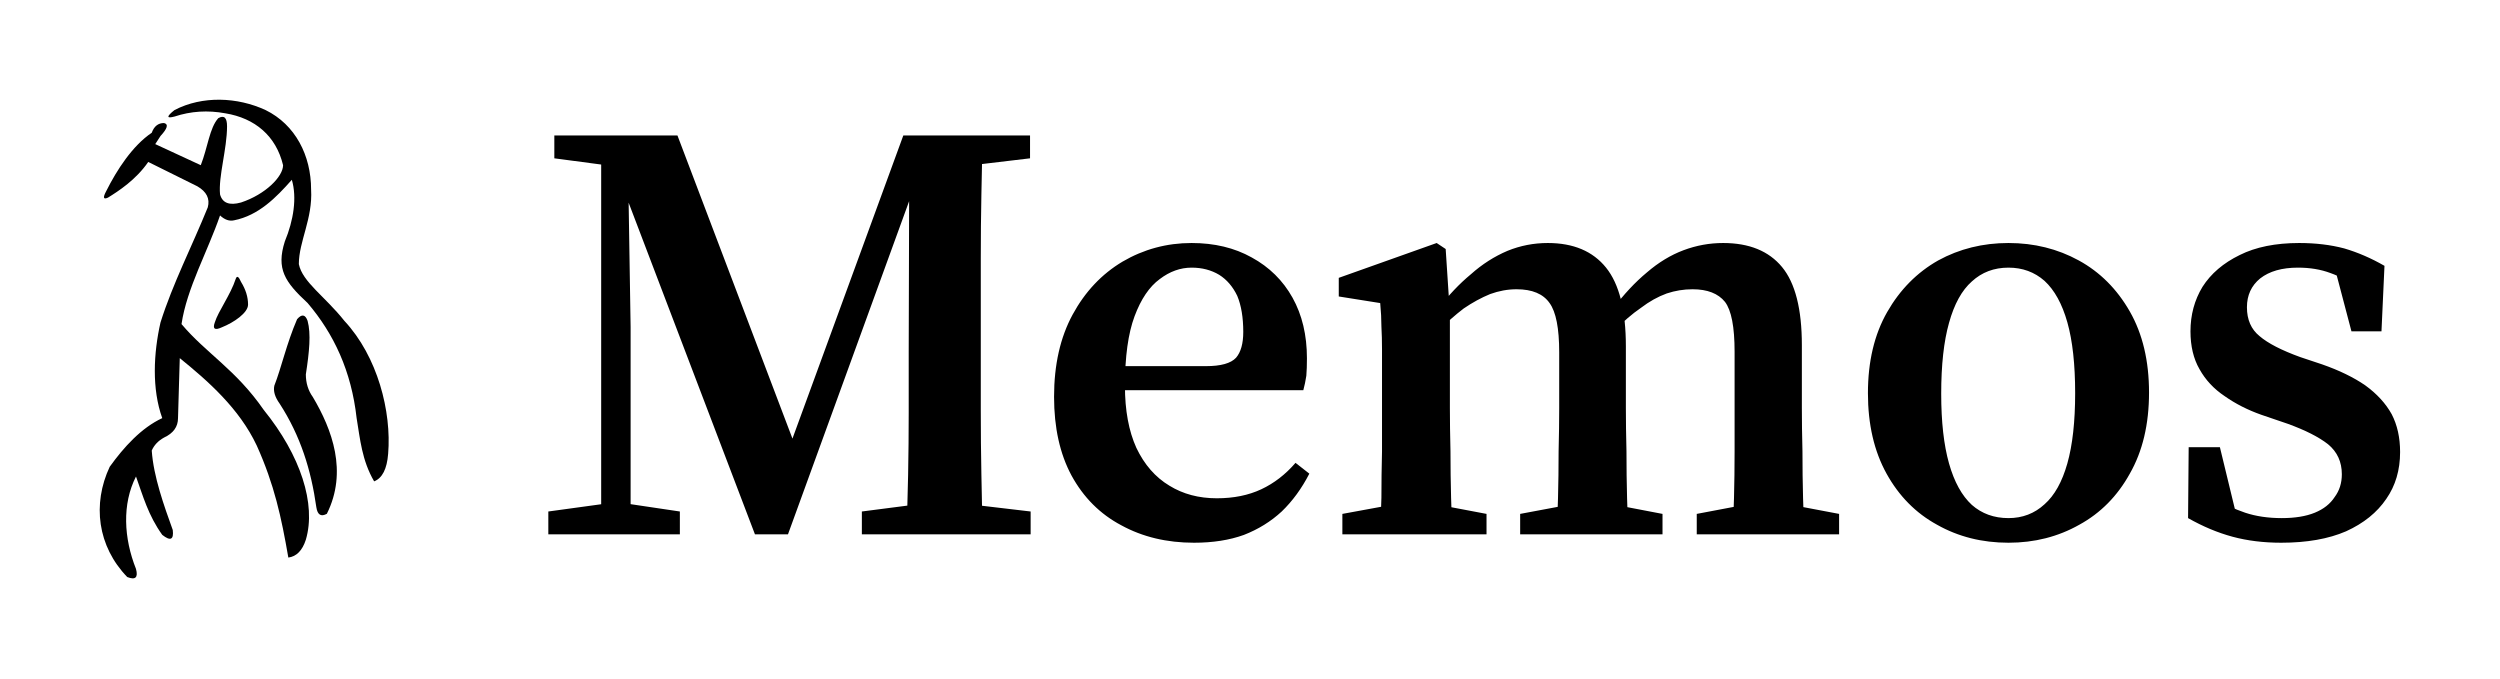
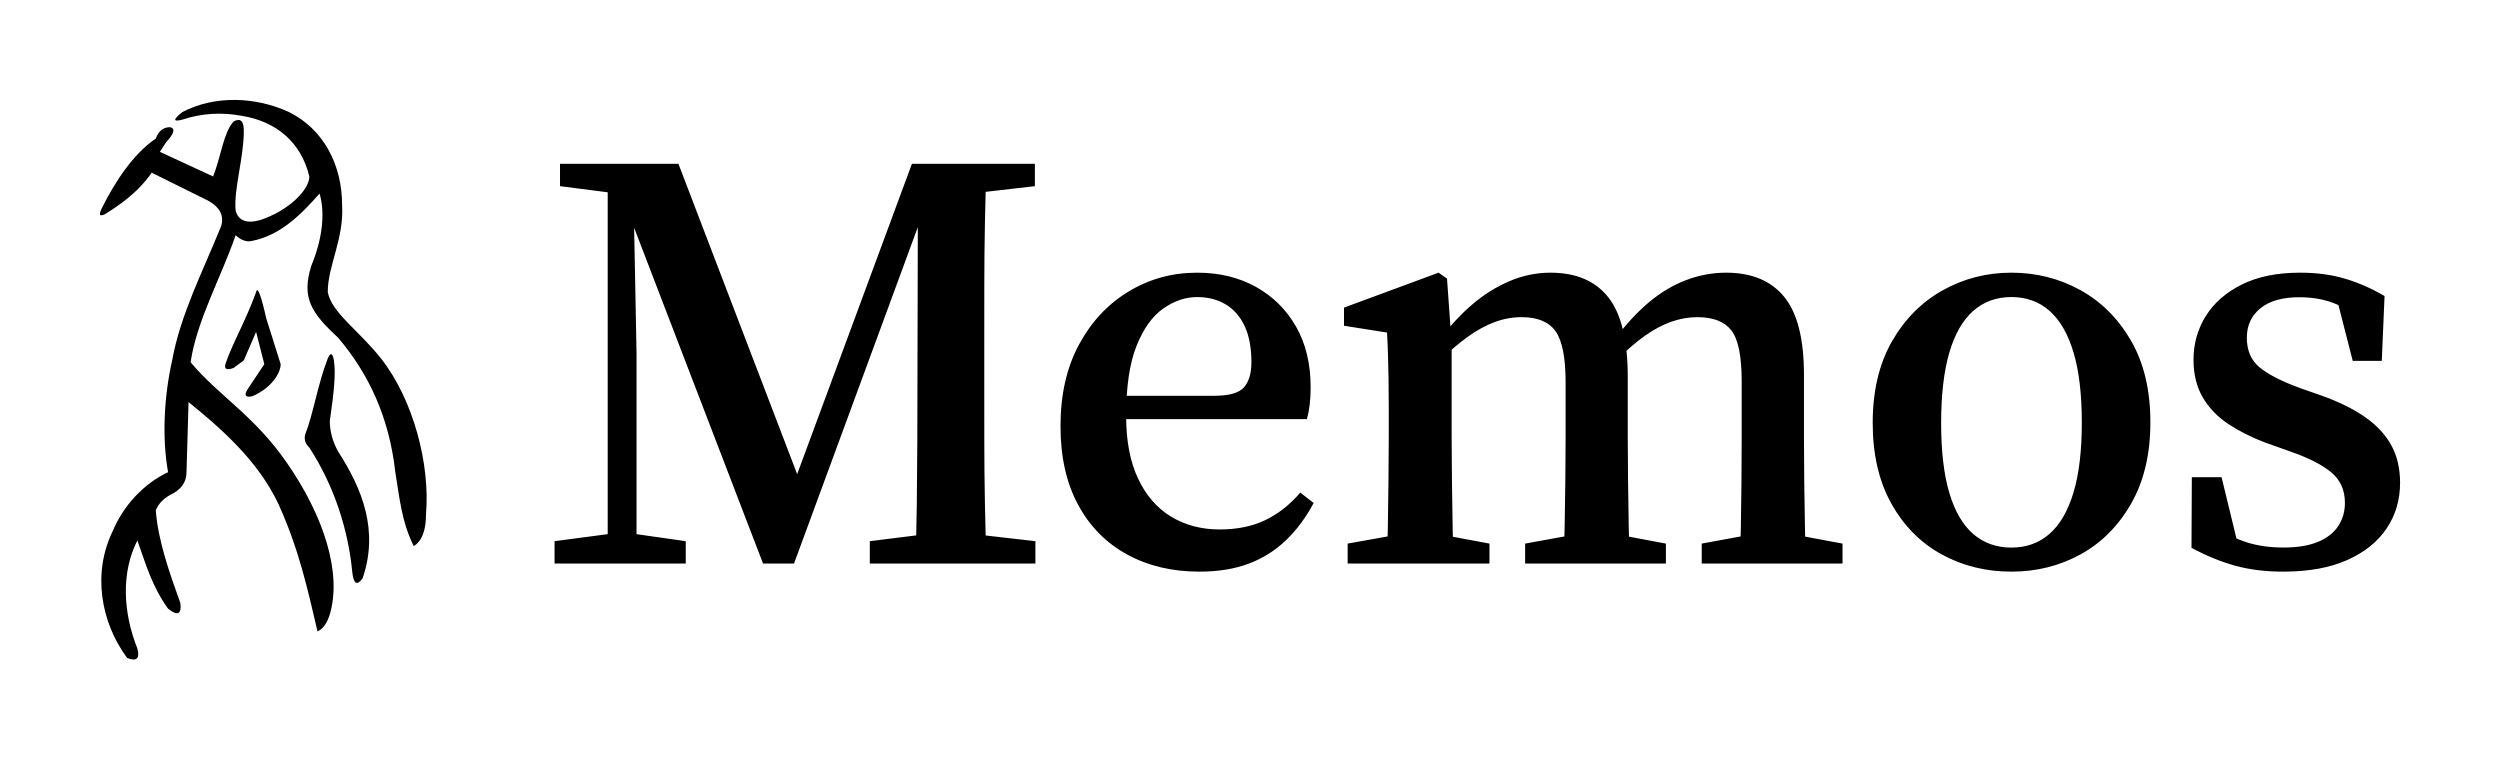
- <svg xmlns="http://www.w3.org/2000/svg" width="125.357" height="34.0" viewBox="0 0 125.357 34.0" role="img" aria-label="Memos — Source Serif 4 Semibold">
-   <g transform="translate(5.0 5.0)">
-     <path transform="translate(-7.496947 -3.097241) scale(0.05768512)" d="M194.98 62.685C219.334 50 249.777 51.41 274.131 62.685C300.008 75.369 313.707 102.148 313.707 131.745C315.229 157.114 303.052 176.846 303.052 196.577C306.096 212.081 325.884 224.765 342.628 245.906C371.549 276.913 383.726 324.833 380.682 361.477Q379.16 381.208 368.505 385.437C357.849 367.114 356.327 348.792 353.283 330.47C348.717 289.598 333.495 257.182 310.663 230.403C290.875 212.081 283.264 200.806 290.875 176.846C298.486 158.524 301.53 138.792 296.964 123.289C283.264 138.792 268.043 154.296 246.733 158.524Q240.644 159.933 234.555 154.296C223.9 185.302 205.635 217.718 201.068 248.725C222.378 274.094 248.255 288.188 272.609 323.423C304.574 362.886 318.274 405.168 309.141 436.175Q304.574 450.269 293.919 451.678C287.831 416.443 281.742 388.255 266.521 354.43C251.299 322.014 223.9 298.054 199.546 278.322L198.024 330.47Q198.024 341.745 185.847 347.383Q178.236 351.611 175.192 358.658C176.714 381.208 185.847 406.577 193.458 427.718Q194.98 440.403 184.325 431.947C172.147 415.034 167.581 398.121 161.492 381.208C149.315 405.168 150.837 434.765 161.492 461.544Q164.537 472.819 153.882 468.591C128.005 441.812 123.439 405.168 138.66 372.752C150.837 355.839 166.059 338.926 184.325 330.47C175.192 305.101 176.714 274.094 182.802 247.316C193.458 213.49 210.201 181.074 223.9 147.249Q226.945 135.973 214.768 128.926L172.147 107.786C161.492 123.289 146.271 133.155 137.138 138.792Q131.049 141.611 135.616 133.155C144.749 114.833 158.448 93.692 175.192 82.416Q178.236 73.96 185.847 73.96Q191.935 75.369 182.802 85.235L178.236 92.282L217.812 110.604C223.9 95.101 225.423 78.188 233.033 69.732Q240.644 65.504 240.644 76.779C240.644 96.51 233.033 120.47 234.555 135.973Q237.6 147.249 252.821 143.02C274.131 135.973 289.353 120.47 289.353 110.604C283.264 85.235 264.998 69.732 239.122 65.504Q216.29 61.275 194.98 68.322Q184.325 71.141 194.98 62.685ZM248.255 209.262C243.688 223.356 233.033 237.45 229.989 247.316Q226.945 255.772 236.078 251.544C246.733 247.316 258.91 238.859 258.91 231.812Q258.91 221.947 252.821 212.081Q249.777 205.034 248.255 209.262ZM301.53 244.497C292.397 265.638 287.831 286.779 281.742 302.282Q280.22 309.329 286.309 317.786C304.574 345.973 313.707 375.571 318.274 407.987Q319.796 417.853 327.407 413.624C345.672 376.98 331.973 340.336 315.229 312.148Q309.141 303.692 309.141 292.416C312.185 272.685 313.707 257.182 310.663 245.906Q307.619 237.45 301.53 244.497Z" fill="currentColor" fill-rule="evenodd" />
-     <g transform="translate(21.56088 21.79235)">
-       <path d="M0.031 0.0V-0.038L0.133 -0.052H0.156L0.25 -0.038V0.0ZM0.041 -0.626V-0.664H0.164L0.165 -0.611H0.154ZM0.119 0.0V-0.66H0.163L0.168 -0.345V0.0ZM0.375 0.0 0.14 -0.617H0.131V-0.664H0.246L0.452 -0.121H0.423L0.43 -0.139L0.622 -0.664H0.666V-0.622H0.657L0.646 -0.594L0.43 0.0ZM0.553 0.0V-0.038L0.669 -0.053H0.707L0.834 -0.038V0.0ZM0.627 0.0Q0.629 -0.048 0.63 -0.099Q0.631 -0.151 0.631 -0.203Q0.631 -0.255 0.631 -0.304L0.632 -0.664H0.754Q0.753 -0.617 0.752 -0.565Q0.751 -0.513 0.751 -0.46Q0.751 -0.407 0.751 -0.354V-0.311Q0.751 -0.259 0.751 -0.206Q0.751 -0.152 0.752 -0.1Q0.753 -0.048 0.754 0.0ZM0.683 -0.611V-0.664H0.833V-0.626L0.707 -0.611ZM1.106 0.014Q1.038 0.014 0.985 -0.015Q0.932 -0.043 0.902 -0.098Q0.873 -0.152 0.873 -0.229Q0.873 -0.309 0.904 -0.366Q0.935 -0.423 0.987 -0.454Q1.04 -0.485 1.102 -0.485Q1.159 -0.485 1.202 -0.461Q1.246 -0.437 1.27 -0.394Q1.294 -0.351 1.294 -0.293Q1.294 -0.276 1.293 -0.264Q1.291 -0.251 1.288 -0.24H0.921V-0.28H1.126Q1.163 -0.28 1.176 -0.294Q1.188 -0.308 1.188 -0.337Q1.188 -0.373 1.178 -0.397Q1.167 -0.42 1.148 -0.432Q1.128 -0.444 1.102 -0.444Q1.074 -0.444 1.049 -0.425Q1.023 -0.406 1.007 -0.363Q0.991 -0.32 0.991 -0.247Q0.991 -0.186 1.01 -0.144Q1.03 -0.102 1.065 -0.081Q1.099 -0.06 1.144 -0.06Q1.186 -0.06 1.218 -0.075Q1.25 -0.09 1.275 -0.119L1.298 -0.101Q1.279 -0.064 1.252 -0.038Q1.225 -0.013 1.189 0.001Q1.153 0.014 1.106 0.014ZM1.353 0.0V-0.034L1.451 -0.052H1.498L1.593 -0.034V0.0ZM1.416 0.0Q1.417 -0.023 1.418 -0.061Q1.418 -0.098 1.419 -0.138Q1.419 -0.179 1.419 -0.21V-0.259Q1.419 -0.287 1.419 -0.308Q1.419 -0.328 1.418 -0.346Q1.418 -0.364 1.416 -0.385L1.347 -0.396V-0.427L1.51 -0.485L1.525 -0.475L1.532 -0.368V-0.365V-0.21Q1.532 -0.179 1.533 -0.138Q1.533 -0.098 1.534 -0.061Q1.535 -0.023 1.536 0.0ZM1.649 0.0V-0.034L1.745 -0.052H1.792L1.886 -0.034V0.0ZM1.71 0.0Q1.711 -0.023 1.712 -0.06Q1.713 -0.098 1.713 -0.138Q1.714 -0.178 1.714 -0.21V-0.303Q1.714 -0.363 1.698 -0.385Q1.682 -0.408 1.643 -0.408Q1.621 -0.408 1.599 -0.4Q1.577 -0.391 1.555 -0.376Q1.534 -0.36 1.512 -0.338L1.503 -0.376H1.513Q1.538 -0.409 1.567 -0.433Q1.595 -0.458 1.628 -0.472Q1.66 -0.485 1.695 -0.485Q1.759 -0.485 1.792 -0.444Q1.825 -0.403 1.825 -0.313V-0.21Q1.825 -0.178 1.826 -0.138Q1.826 -0.098 1.827 -0.06Q1.828 -0.023 1.829 0.0ZM1.943 0.0V-0.034L2.038 -0.052H2.085L2.18 -0.034V0.0ZM2.003 0.0Q2.004 -0.023 2.005 -0.06Q2.006 -0.098 2.006 -0.138Q2.006 -0.178 2.006 -0.21V-0.304Q2.006 -0.366 1.99 -0.387Q1.973 -0.408 1.936 -0.408Q1.914 -0.408 1.893 -0.401Q1.871 -0.393 1.85 -0.377Q1.828 -0.362 1.805 -0.338L1.794 -0.375H1.803Q1.831 -0.412 1.86 -0.436Q1.889 -0.461 1.921 -0.473Q1.953 -0.485 1.987 -0.485Q2.052 -0.485 2.085 -0.445Q2.118 -0.405 2.118 -0.315V-0.21Q2.118 -0.178 2.119 -0.138Q2.119 -0.098 2.12 -0.06Q2.121 -0.023 2.122 0.0ZM2.462 0.014Q2.396 0.014 2.343 -0.016Q2.29 -0.045 2.259 -0.101Q2.228 -0.157 2.228 -0.235Q2.228 -0.314 2.26 -0.37Q2.292 -0.426 2.345 -0.456Q2.398 -0.485 2.462 -0.485Q2.526 -0.485 2.579 -0.456Q2.632 -0.427 2.664 -0.371Q2.696 -0.315 2.696 -0.236Q2.696 -0.157 2.664 -0.101Q2.633 -0.045 2.58 -0.016Q2.527 0.014 2.462 0.014ZM2.462 -0.027Q2.497 -0.027 2.522 -0.05Q2.547 -0.072 2.56 -0.118Q2.573 -0.164 2.573 -0.235Q2.573 -0.307 2.56 -0.353Q2.547 -0.399 2.522 -0.422Q2.497 -0.444 2.462 -0.444Q2.426 -0.444 2.401 -0.421Q2.376 -0.399 2.363 -0.352Q2.35 -0.306 2.35 -0.234Q2.35 -0.164 2.363 -0.118Q2.376 -0.072 2.401 -0.049Q2.426 -0.027 2.462 -0.027ZM2.916 0.014Q2.872 0.014 2.835 0.004Q2.798 -0.006 2.761 -0.027L2.762 -0.145H2.814L2.845 -0.017H2.802V-0.062Q2.829 -0.045 2.856 -0.036Q2.883 -0.027 2.917 -0.027Q2.95 -0.027 2.972 -0.036Q2.994 -0.045 3.005 -0.062Q3.017 -0.078 3.017 -0.1Q3.017 -0.131 2.994 -0.15Q2.971 -0.168 2.927 -0.184L2.883 -0.199Q2.849 -0.211 2.822 -0.23Q2.795 -0.248 2.78 -0.275Q2.765 -0.301 2.765 -0.338Q2.765 -0.379 2.785 -0.412Q2.806 -0.445 2.847 -0.465Q2.887 -0.485 2.946 -0.485Q2.987 -0.485 3.021 -0.476Q3.055 -0.466 3.088 -0.447L3.083 -0.338H3.033L3.003 -0.452H3.045V-0.409Q3.021 -0.427 2.998 -0.435Q2.974 -0.444 2.944 -0.444Q2.904 -0.444 2.881 -0.426Q2.859 -0.408 2.859 -0.378Q2.859 -0.347 2.88 -0.33Q2.901 -0.312 2.948 -0.295L2.984 -0.283Q3.027 -0.268 3.056 -0.248Q3.085 -0.227 3.1 -0.2Q3.114 -0.173 3.114 -0.137Q3.114 -0.092 3.091 -0.059Q3.068 -0.025 3.024 -0.005Q2.98 0.014 2.916 0.014Z" transform="scale(30.11777)" fill="currentColor" />
-     </g>
+ <svg xmlns="http://www.w3.org/2000/svg" width="125.091" height="38" viewBox="0 0 625.457 190" role="img" aria-label="Memos">
+   <g transform="translate(25 25)">
+     <path d="M196.985 74.899C219.831 63 248.39 64.322 271.237 74.899C295.511 86.799 308.362 111.919 308.362 139.684C309.79 163.483 298.367 181.993 298.367 200.503C301.223 215.047 319.786 226.946 335.493 246.778C358.34 275.866 369.763 320.819 366.907 355.195Q366.907 372.382 358.34 377.671C349.772 360.483 348.344 343.295 345.488 326.107C341.205 287.765 326.925 257.356 305.507 232.235C286.944 215.047 279.804 204.47 286.944 181.993C294.083 164.805 296.939 146.295 292.655 131.752C279.804 146.295 265.525 160.839 245.534 164.805Q239.822 166.127 234.111 160.839C224.115 189.926 206.98 220.335 202.696 249.423C222.687 273.221 246.962 286.443 269.809 319.497C295.511 356.517 308.362 396.181 299.795 425.268Q296.939 434.523 291.227 437.168C284.088 406.758 278.376 380.315 264.097 348.584C249.818 318.174 224.115 295.698 201.269 277.188L199.841 326.107Q199.841 336.684 188.417 341.973Q181.278 345.94 178.422 352.55C179.85 373.705 188.417 397.503 195.557 417.336Q196.985 429.235 186.989 421.302C175.566 405.436 171.282 389.57 165.571 373.705C154.147 396.181 155.575 423.946 165.571 449.067Q168.426 459.644 158.431 455.678C139.868 430.557 134.156 396.181 148.436 367.094C155.575 349.906 169.854 334.04 186.989 326.107C182.706 302.309 184.134 273.221 189.845 248.101C195.557 216.369 211.264 185.96 224.115 154.228Q226.971 143.651 215.548 137.04L175.566 117.208C165.571 131.752 151.291 141.007 142.724 146.295Q137.012 148.939 141.296 141.007C149.863 123.819 162.715 103.986 178.422 93.409Q181.278 85.476 188.417 85.476Q194.129 86.799 185.561 96.054L181.278 102.664L218.404 119.852C224.115 105.309 225.543 89.443 232.683 81.51Q239.822 77.543 239.822 88.121C239.822 106.631 232.683 129.107 234.111 143.651Q236.967 154.228 251.246 150.262C271.237 143.651 285.516 129.107 285.516 119.852C279.804 96.054 262.669 81.51 238.394 77.543Q216.976 73.577 196.985 80.188Q186.989 82.832 196.985 74.899ZM248.39 200.503C241.25 220.335 231.255 237.523 226.971 250.745Q225.543 256.033 232.683 253.389L239.822 248.101L248.39 228.268L254.102 250.745L242.678 267.933Q238.394 274.544 245.534 273.221C258.385 267.933 265.525 257.356 265.525 250.745L255.529 219.013Q249.818 193.893 248.39 200.503ZM298.367 246.778C291.227 265.288 288.372 285.121 282.66 299.664Q281.232 304.953 285.516 308.919C302.651 335.362 312.646 365.772 315.502 396.181Q316.93 408.08 322.642 400.148C334.065 367.094 322.642 338.007 305.507 311.564Q299.795 300.986 299.795 290.409C302.651 270.577 304.079 257.356 302.651 248.101Q301.223 240.168 298.367 246.778Z" transform="translate(-50.02457 -23.84047) scale(0.3587018)" fill="currentColor" fill-rule="evenodd" />
  </g>
+   <path d="M4.938 0.0V-5.591L20.277 -7.62H23.537L37.76 -5.591V0.0ZM6.302 -94.409V-100.0H24.665L24.717 -92.245H23.14ZM18.235 0.0V-99.393H24.551L25.446 -52.68V0.0ZM57.096 0.0 21.293 -93.252H19.843V-100.0H35.929L67.857 -16.558H63.517L64.491 -19.267L94.341 -100.0H100.811V-93.88H99.442L97.903 -89.819L64.849 0.0ZM83.807 0.0V-5.591L101.131 -7.755H106.329L125.237 -5.591V0.0ZM95.175 0.0Q95.476 -7.182 95.566 -14.933Q95.656 -22.685 95.692 -30.582Q95.727 -38.48 95.727 -45.926L95.857 -100.0H112.952Q112.757 -92.923 112.607 -85.104Q112.456 -77.285 112.451 -69.305Q112.445 -61.324 112.445 -53.443V-46.76Q112.445 -39.003 112.451 -30.923Q112.456 -22.843 112.607 -15.039Q112.757 -7.235 112.952 0.0ZM102.991 -92.245V-100.0H125.106V-94.409L106.329 -92.245ZM166.221 2.031Q156.052 2.031 148.188 -2.259Q140.325 -6.549 135.921 -14.699Q131.517 -22.85 131.517 -34.383Q131.517 -46.193 136.149 -54.782Q140.781 -63.37 148.577 -68.068Q156.373 -72.766 165.674 -72.766Q174.021 -72.766 180.411 -69.209Q186.802 -65.652 190.449 -59.265Q194.096 -52.878 194.096 -44.118Q194.096 -41.646 193.855 -39.691Q193.614 -37.737 193.164 -36.119H138.256V-41.963H169.937Q175.593 -41.963 177.437 -44.108Q179.28 -46.253 179.28 -50.355Q179.28 -55.749 177.605 -59.361Q175.929 -62.973 172.867 -64.817Q169.805 -66.661 165.692 -66.661Q161.299 -66.661 157.203 -63.78Q153.107 -60.9 150.522 -54.408Q147.936 -47.916 147.936 -36.846Q147.936 -27.639 150.895 -21.31Q153.853 -14.98 159.146 -11.752Q164.439 -8.524 171.356 -8.524Q177.848 -8.524 182.716 -10.847Q187.584 -13.171 191.505 -17.747L194.851 -15.141Q191.907 -9.624 187.895 -5.792Q183.882 -1.959 178.599 0.036Q173.316 2.031 166.221 2.031ZM203.358 0.0V-4.987L218.373 -7.676H224.46L238.839 -4.987V0.0ZM213.124 0.0Q213.331 -3.5 213.411 -9.13Q213.492 -14.759 213.567 -20.816Q213.642 -26.873 213.642 -31.599V-38.84Q213.642 -43.102 213.586 -46.198Q213.529 -49.294 213.454 -52.021Q213.379 -54.749 213.203 -57.788L202.443 -59.489V-64.025L226.11 -72.766L228.215 -71.283L229.373 -55.06V-54.617V-31.599Q229.373 -26.873 229.448 -20.816Q229.524 -14.759 229.621 -9.13Q229.719 -3.5 229.891 0.0ZM247.757 0.0V-4.987L262.537 -7.676H268.676L282.977 -4.987V0.0ZM257.333 0.0Q257.539 -3.5 257.642 -9.077Q257.746 -14.654 257.815 -20.711Q257.885 -26.768 257.885 -31.599V-45.359Q257.885 -54.567 255.378 -58.103Q252.871 -61.638 246.874 -61.638Q243.461 -61.638 240.134 -60.405Q236.807 -59.173 233.503 -56.793Q230.199 -54.413 226.764 -51.079L225.226 -56.35H226.677Q230.3 -61.218 234.632 -64.9Q238.964 -68.583 243.915 -70.675Q248.866 -72.766 254.068 -72.766Q263.708 -72.766 268.57 -66.6Q273.432 -60.434 273.432 -46.699V-31.599Q273.432 -26.768 273.507 -20.711Q273.583 -14.654 273.68 -9.077Q273.778 -3.5 273.95 0.0ZM291.939 0.0V-4.987L306.571 -7.676H312.754L327.167 -4.987V0.0ZM301.419 0.0Q301.625 -3.5 301.728 -9.077Q301.832 -14.654 301.884 -20.711Q301.937 -26.768 301.937 -31.599V-45.517Q301.937 -55.014 299.355 -58.326Q296.773 -61.638 290.854 -61.638Q287.573 -61.638 284.325 -60.492Q281.076 -59.345 277.772 -57.012Q274.469 -54.68 270.798 -51.023L268.91 -56.192H270.281Q274.271 -61.611 278.686 -65.321Q283.101 -69.03 288.013 -70.898Q292.925 -72.766 298.076 -72.766Q307.608 -72.766 312.563 -66.733Q317.518 -60.699 317.518 -47.204V-31.599Q317.518 -26.768 317.588 -20.711Q317.657 -14.654 317.761 -9.077Q317.864 -3.5 318.036 0.0ZM369.41 2.031Q359.823 2.031 351.941 -2.3Q344.059 -6.63 339.387 -14.984Q334.715 -23.339 334.715 -35.193Q334.715 -47.152 339.524 -55.555Q344.334 -63.957 352.234 -68.361Q360.135 -72.766 369.41 -72.766Q378.774 -72.766 386.664 -68.408Q394.553 -64.051 399.369 -55.699Q404.185 -47.348 404.185 -35.329Q404.185 -23.467 399.415 -15.07Q394.646 -6.672 386.771 -2.32Q378.897 2.031 369.41 2.031ZM369.41 -3.987Q375.022 -3.987 378.946 -7.42Q382.87 -10.853 384.95 -17.772Q387.031 -24.691 387.031 -35.25Q387.031 -45.9 384.95 -52.835Q382.87 -59.769 378.946 -63.219Q375.022 -66.669 369.41 -66.669Q363.798 -66.669 359.857 -63.196Q355.916 -59.724 353.876 -52.739Q351.835 -45.753 351.835 -35.115Q351.835 -24.59 353.876 -17.699Q355.916 -10.808 359.857 -7.397Q363.798 -3.987 369.41 -3.987ZM437.396 2.031Q430.791 2.031 425.401 0.544Q420.011 -0.942 414.471 -3.93L414.556 -21.592H421.998L426.629 -2.511H420.315V-9.176Q424.309 -6.58 428.355 -5.291Q432.401 -4.001 437.532 -4.001Q442.634 -4.001 446.045 -5.391Q449.457 -6.78 451.155 -9.333Q452.854 -11.886 452.854 -15.181Q452.854 -20.016 449.379 -22.86Q445.904 -25.705 439.203 -28.02L432.817 -30.297Q427.69 -32.243 423.633 -34.943Q419.576 -37.643 417.275 -41.589Q414.974 -45.535 414.974 -50.987Q414.974 -56.974 418.034 -61.896Q421.093 -66.818 427.045 -69.792Q432.997 -72.766 441.657 -72.766Q447.801 -72.766 452.827 -71.28Q457.853 -69.795 462.772 -66.925L462.078 -50.705H454.813L450.491 -67.549H456.732V-61.344Q453.077 -64.091 449.487 -65.356Q445.897 -66.621 441.448 -66.621Q435.138 -66.621 431.728 -63.867Q428.318 -61.113 428.318 -56.472Q428.318 -51.708 431.522 -49.064Q434.726 -46.421 441.761 -43.843L446.935 -42.041Q453.457 -39.729 457.852 -36.665Q462.248 -33.602 464.451 -29.6Q466.654 -25.597 466.654 -20.209Q466.654 -13.775 463.278 -8.762Q459.902 -3.75 453.405 -0.86Q446.908 2.031 437.396 2.031Z" transform="translate(133.8028 140.9845)" fill="currentColor" />
</svg>
